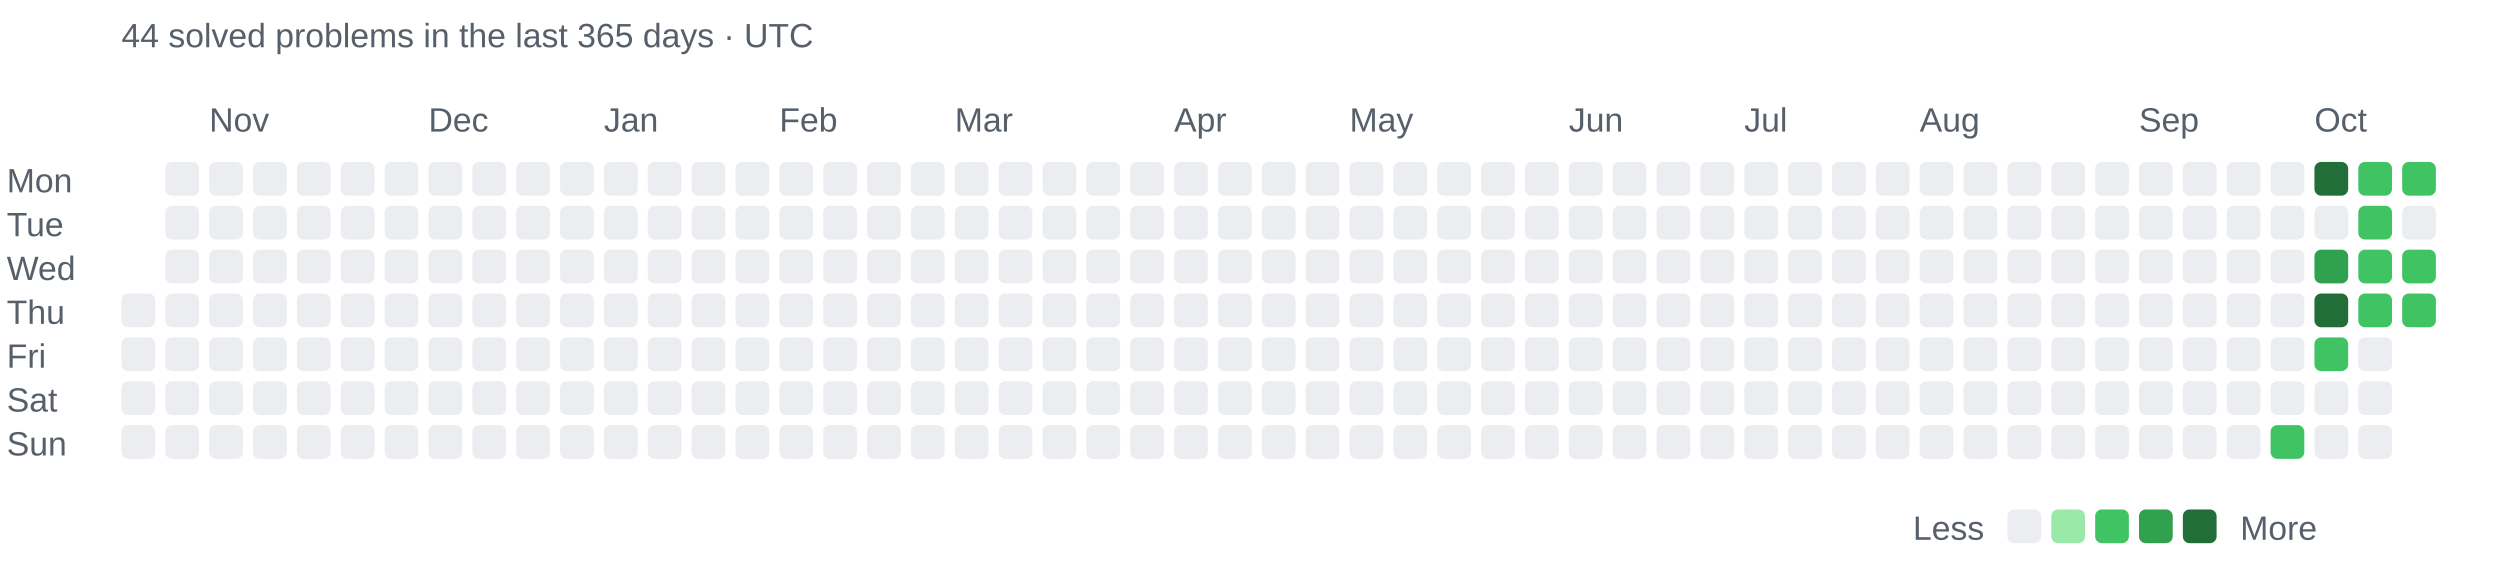
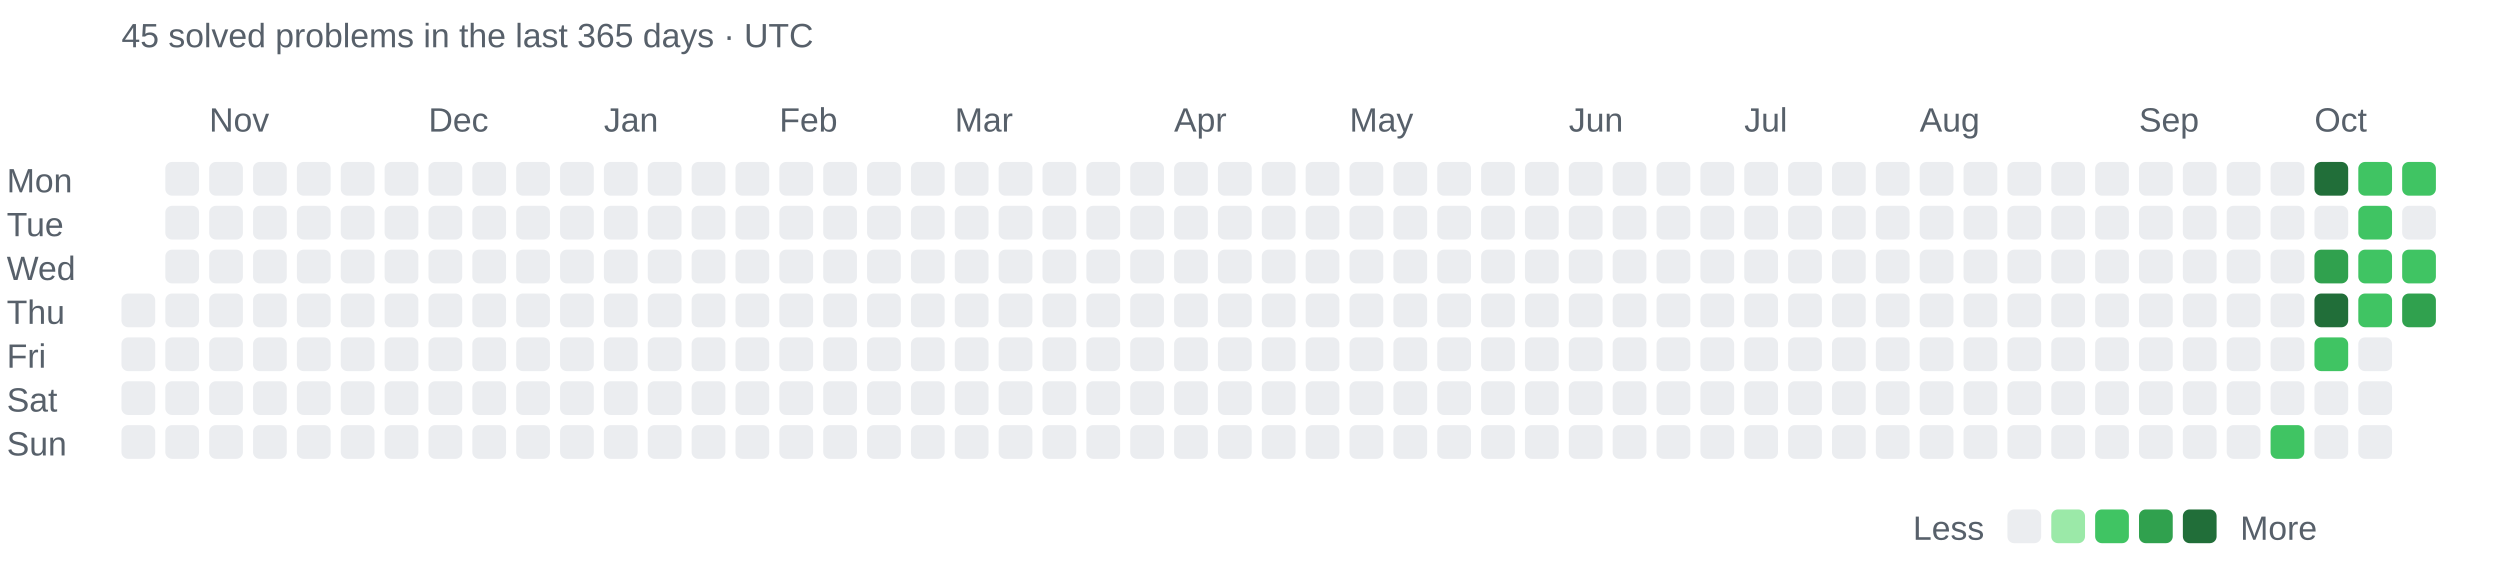
<svg xmlns="http://www.w3.org/2000/svg" width="741" height="174" viewBox="0 0 741 174" role="img" aria-labelledby="title description">
  <g font-family="Arial, sans-serif" font-size="10" fill="#57606a">
-     <text x="36" y="14">44 solved problems in the last 365 days · UTC</text>
+     <text x="36" y="14">45 solved problems in the last 365 days · UTC</text>
    <text x="2" y="57">Mon</text>
    <text x="2" y="70">Tue</text>
    <text x="2" y="83">Wed</text>
    <text x="2" y="96">Thu</text>
    <text x="2" y="109">Fri</text>
    <text x="2" y="122">Sat</text>
    <text x="2" y="135">Sun</text>
    <rect x="36" y="87" width="10" height="10" rx="2" fill="#ebedf0" data-date="2025-10-16" data-count="0" />
    <rect x="36" y="100" width="10" height="10" rx="2" fill="#ebedf0" data-date="2025-10-17" data-count="0" />
    <rect x="36" y="113" width="10" height="10" rx="2" fill="#ebedf0" data-date="2025-10-18" data-count="0" />
    <rect x="36" y="126" width="10" height="10" rx="2" fill="#ebedf0" data-date="2025-10-19" data-count="0" />
    <rect x="49" y="48" width="10" height="10" rx="2" fill="#ebedf0" data-date="2025-10-20" data-count="0" />
    <rect x="49" y="61" width="10" height="10" rx="2" fill="#ebedf0" data-date="2025-10-21" data-count="0" />
    <rect x="49" y="74" width="10" height="10" rx="2" fill="#ebedf0" data-date="2025-10-22" data-count="0" />
    <rect x="49" y="87" width="10" height="10" rx="2" fill="#ebedf0" data-date="2025-10-23" data-count="0" />
    <rect x="49" y="100" width="10" height="10" rx="2" fill="#ebedf0" data-date="2025-10-24" data-count="0" />
    <rect x="49" y="113" width="10" height="10" rx="2" fill="#ebedf0" data-date="2025-10-25" data-count="0" />
    <rect x="49" y="126" width="10" height="10" rx="2" fill="#ebedf0" data-date="2025-10-26" data-count="0" />
    <rect x="62" y="48" width="10" height="10" rx="2" fill="#ebedf0" data-date="2025-10-27" data-count="0" />
    <rect x="62" y="61" width="10" height="10" rx="2" fill="#ebedf0" data-date="2025-10-28" data-count="0" />
    <rect x="62" y="74" width="10" height="10" rx="2" fill="#ebedf0" data-date="2025-10-29" data-count="0" />
    <rect x="62" y="87" width="10" height="10" rx="2" fill="#ebedf0" data-date="2025-10-30" data-count="0" />
    <rect x="62" y="100" width="10" height="10" rx="2" fill="#ebedf0" data-date="2025-10-31" data-count="0" />
    <text x="62" y="39">Nov</text>
    <rect x="62" y="113" width="10" height="10" rx="2" fill="#ebedf0" data-date="2025-11-01" data-count="0" />
    <rect x="62" y="126" width="10" height="10" rx="2" fill="#ebedf0" data-date="2025-11-02" data-count="0" />
    <rect x="75" y="48" width="10" height="10" rx="2" fill="#ebedf0" data-date="2025-11-03" data-count="0" />
    <rect x="75" y="61" width="10" height="10" rx="2" fill="#ebedf0" data-date="2025-11-04" data-count="0" />
    <rect x="75" y="74" width="10" height="10" rx="2" fill="#ebedf0" data-date="2025-11-05" data-count="0" />
    <rect x="75" y="87" width="10" height="10" rx="2" fill="#ebedf0" data-date="2025-11-06" data-count="0" />
    <rect x="75" y="100" width="10" height="10" rx="2" fill="#ebedf0" data-date="2025-11-07" data-count="0" />
    <rect x="75" y="113" width="10" height="10" rx="2" fill="#ebedf0" data-date="2025-11-08" data-count="0" />
    <rect x="75" y="126" width="10" height="10" rx="2" fill="#ebedf0" data-date="2025-11-09" data-count="0" />
    <rect x="88" y="48" width="10" height="10" rx="2" fill="#ebedf0" data-date="2025-11-10" data-count="0" />
    <rect x="88" y="61" width="10" height="10" rx="2" fill="#ebedf0" data-date="2025-11-11" data-count="0" />
    <rect x="88" y="74" width="10" height="10" rx="2" fill="#ebedf0" data-date="2025-11-12" data-count="0" />
    <rect x="88" y="87" width="10" height="10" rx="2" fill="#ebedf0" data-date="2025-11-13" data-count="0" />
    <rect x="88" y="100" width="10" height="10" rx="2" fill="#ebedf0" data-date="2025-11-14" data-count="0" />
    <rect x="88" y="113" width="10" height="10" rx="2" fill="#ebedf0" data-date="2025-11-15" data-count="0" />
    <rect x="88" y="126" width="10" height="10" rx="2" fill="#ebedf0" data-date="2025-11-16" data-count="0" />
    <rect x="101" y="48" width="10" height="10" rx="2" fill="#ebedf0" data-date="2025-11-17" data-count="0" />
    <rect x="101" y="61" width="10" height="10" rx="2" fill="#ebedf0" data-date="2025-11-18" data-count="0" />
    <rect x="101" y="74" width="10" height="10" rx="2" fill="#ebedf0" data-date="2025-11-19" data-count="0" />
    <rect x="101" y="87" width="10" height="10" rx="2" fill="#ebedf0" data-date="2025-11-20" data-count="0" />
    <rect x="101" y="100" width="10" height="10" rx="2" fill="#ebedf0" data-date="2025-11-21" data-count="0" />
    <rect x="101" y="113" width="10" height="10" rx="2" fill="#ebedf0" data-date="2025-11-22" data-count="0" />
    <rect x="101" y="126" width="10" height="10" rx="2" fill="#ebedf0" data-date="2025-11-23" data-count="0" />
    <rect x="114" y="48" width="10" height="10" rx="2" fill="#ebedf0" data-date="2025-11-24" data-count="0" />
    <rect x="114" y="61" width="10" height="10" rx="2" fill="#ebedf0" data-date="2025-11-25" data-count="0" />
    <rect x="114" y="74" width="10" height="10" rx="2" fill="#ebedf0" data-date="2025-11-26" data-count="0" />
    <rect x="114" y="87" width="10" height="10" rx="2" fill="#ebedf0" data-date="2025-11-27" data-count="0" />
    <rect x="114" y="100" width="10" height="10" rx="2" fill="#ebedf0" data-date="2025-11-28" data-count="0" />
    <rect x="114" y="113" width="10" height="10" rx="2" fill="#ebedf0" data-date="2025-11-29" data-count="0" />
    <rect x="114" y="126" width="10" height="10" rx="2" fill="#ebedf0" data-date="2025-11-30" data-count="0" />
    <text x="127" y="39">Dec</text>
    <rect x="127" y="48" width="10" height="10" rx="2" fill="#ebedf0" data-date="2025-12-01" data-count="0" />
    <rect x="127" y="61" width="10" height="10" rx="2" fill="#ebedf0" data-date="2025-12-02" data-count="0" />
    <rect x="127" y="74" width="10" height="10" rx="2" fill="#ebedf0" data-date="2025-12-03" data-count="0" />
    <rect x="127" y="87" width="10" height="10" rx="2" fill="#ebedf0" data-date="2025-12-04" data-count="0" />
    <rect x="127" y="100" width="10" height="10" rx="2" fill="#ebedf0" data-date="2025-12-05" data-count="0" />
    <rect x="127" y="113" width="10" height="10" rx="2" fill="#ebedf0" data-date="2025-12-06" data-count="0" />
    <rect x="127" y="126" width="10" height="10" rx="2" fill="#ebedf0" data-date="2025-12-07" data-count="0" />
    <rect x="140" y="48" width="10" height="10" rx="2" fill="#ebedf0" data-date="2025-12-08" data-count="0" />
    <rect x="140" y="61" width="10" height="10" rx="2" fill="#ebedf0" data-date="2025-12-09" data-count="0" />
    <rect x="140" y="74" width="10" height="10" rx="2" fill="#ebedf0" data-date="2025-12-10" data-count="0" />
    <rect x="140" y="87" width="10" height="10" rx="2" fill="#ebedf0" data-date="2025-12-11" data-count="0" />
    <rect x="140" y="100" width="10" height="10" rx="2" fill="#ebedf0" data-date="2025-12-12" data-count="0" />
    <rect x="140" y="113" width="10" height="10" rx="2" fill="#ebedf0" data-date="2025-12-13" data-count="0" />
    <rect x="140" y="126" width="10" height="10" rx="2" fill="#ebedf0" data-date="2025-12-14" data-count="0" />
    <rect x="153" y="48" width="10" height="10" rx="2" fill="#ebedf0" data-date="2025-12-15" data-count="0" />
    <rect x="153" y="61" width="10" height="10" rx="2" fill="#ebedf0" data-date="2025-12-16" data-count="0" />
    <rect x="153" y="74" width="10" height="10" rx="2" fill="#ebedf0" data-date="2025-12-17" data-count="0" />
    <rect x="153" y="87" width="10" height="10" rx="2" fill="#ebedf0" data-date="2025-12-18" data-count="0" />
    <rect x="153" y="100" width="10" height="10" rx="2" fill="#ebedf0" data-date="2025-12-19" data-count="0" />
    <rect x="153" y="113" width="10" height="10" rx="2" fill="#ebedf0" data-date="2025-12-20" data-count="0" />
    <rect x="153" y="126" width="10" height="10" rx="2" fill="#ebedf0" data-date="2025-12-21" data-count="0" />
    <rect x="166" y="48" width="10" height="10" rx="2" fill="#ebedf0" data-date="2025-12-22" data-count="0" />
    <rect x="166" y="61" width="10" height="10" rx="2" fill="#ebedf0" data-date="2025-12-23" data-count="0" />
    <rect x="166" y="74" width="10" height="10" rx="2" fill="#ebedf0" data-date="2025-12-24" data-count="0" />
    <rect x="166" y="87" width="10" height="10" rx="2" fill="#ebedf0" data-date="2025-12-25" data-count="0" />
    <rect x="166" y="100" width="10" height="10" rx="2" fill="#ebedf0" data-date="2025-12-26" data-count="0" />
    <rect x="166" y="113" width="10" height="10" rx="2" fill="#ebedf0" data-date="2025-12-27" data-count="0" />
    <rect x="166" y="126" width="10" height="10" rx="2" fill="#ebedf0" data-date="2025-12-28" data-count="0" />
    <rect x="179" y="48" width="10" height="10" rx="2" fill="#ebedf0" data-date="2025-12-29" data-count="0" />
    <rect x="179" y="61" width="10" height="10" rx="2" fill="#ebedf0" data-date="2025-12-30" data-count="0" />
    <rect x="179" y="74" width="10" height="10" rx="2" fill="#ebedf0" data-date="2025-12-31" data-count="0" />
    <text x="179" y="39">Jan</text>
    <rect x="179" y="87" width="10" height="10" rx="2" fill="#ebedf0" data-date="2026-01-01" data-count="0" />
    <rect x="179" y="100" width="10" height="10" rx="2" fill="#ebedf0" data-date="2026-01-02" data-count="0" />
    <rect x="179" y="113" width="10" height="10" rx="2" fill="#ebedf0" data-date="2026-01-03" data-count="0" />
    <rect x="179" y="126" width="10" height="10" rx="2" fill="#ebedf0" data-date="2026-01-04" data-count="0" />
    <rect x="192" y="48" width="10" height="10" rx="2" fill="#ebedf0" data-date="2026-01-05" data-count="0" />
    <rect x="192" y="61" width="10" height="10" rx="2" fill="#ebedf0" data-date="2026-01-06" data-count="0" />
    <rect x="192" y="74" width="10" height="10" rx="2" fill="#ebedf0" data-date="2026-01-07" data-count="0" />
    <rect x="192" y="87" width="10" height="10" rx="2" fill="#ebedf0" data-date="2026-01-08" data-count="0" />
    <rect x="192" y="100" width="10" height="10" rx="2" fill="#ebedf0" data-date="2026-01-09" data-count="0" />
    <rect x="192" y="113" width="10" height="10" rx="2" fill="#ebedf0" data-date="2026-01-10" data-count="0" />
    <rect x="192" y="126" width="10" height="10" rx="2" fill="#ebedf0" data-date="2026-01-11" data-count="0" />
    <rect x="205" y="48" width="10" height="10" rx="2" fill="#ebedf0" data-date="2026-01-12" data-count="0" />
    <rect x="205" y="61" width="10" height="10" rx="2" fill="#ebedf0" data-date="2026-01-13" data-count="0" />
    <rect x="205" y="74" width="10" height="10" rx="2" fill="#ebedf0" data-date="2026-01-14" data-count="0" />
    <rect x="205" y="87" width="10" height="10" rx="2" fill="#ebedf0" data-date="2026-01-15" data-count="0" />
    <rect x="205" y="100" width="10" height="10" rx="2" fill="#ebedf0" data-date="2026-01-16" data-count="0" />
    <rect x="205" y="113" width="10" height="10" rx="2" fill="#ebedf0" data-date="2026-01-17" data-count="0" />
    <rect x="205" y="126" width="10" height="10" rx="2" fill="#ebedf0" data-date="2026-01-18" data-count="0" />
    <rect x="218" y="48" width="10" height="10" rx="2" fill="#ebedf0" data-date="2026-01-19" data-count="0" />
    <rect x="218" y="61" width="10" height="10" rx="2" fill="#ebedf0" data-date="2026-01-20" data-count="0" />
    <rect x="218" y="74" width="10" height="10" rx="2" fill="#ebedf0" data-date="2026-01-21" data-count="0" />
    <rect x="218" y="87" width="10" height="10" rx="2" fill="#ebedf0" data-date="2026-01-22" data-count="0" />
    <rect x="218" y="100" width="10" height="10" rx="2" fill="#ebedf0" data-date="2026-01-23" data-count="0" />
    <rect x="218" y="113" width="10" height="10" rx="2" fill="#ebedf0" data-date="2026-01-24" data-count="0" />
    <rect x="218" y="126" width="10" height="10" rx="2" fill="#ebedf0" data-date="2026-01-25" data-count="0" />
    <rect x="231" y="48" width="10" height="10" rx="2" fill="#ebedf0" data-date="2026-01-26" data-count="0" />
    <rect x="231" y="61" width="10" height="10" rx="2" fill="#ebedf0" data-date="2026-01-27" data-count="0" />
    <rect x="231" y="74" width="10" height="10" rx="2" fill="#ebedf0" data-date="2026-01-28" data-count="0" />
    <rect x="231" y="87" width="10" height="10" rx="2" fill="#ebedf0" data-date="2026-01-29" data-count="0" />
    <rect x="231" y="100" width="10" height="10" rx="2" fill="#ebedf0" data-date="2026-01-30" data-count="0" />
    <rect x="231" y="113" width="10" height="10" rx="2" fill="#ebedf0" data-date="2026-01-31" data-count="0" />
    <text x="231" y="39">Feb</text>
    <rect x="231" y="126" width="10" height="10" rx="2" fill="#ebedf0" data-date="2026-02-01" data-count="0" />
    <rect x="244" y="48" width="10" height="10" rx="2" fill="#ebedf0" data-date="2026-02-02" data-count="0" />
    <rect x="244" y="61" width="10" height="10" rx="2" fill="#ebedf0" data-date="2026-02-03" data-count="0" />
    <rect x="244" y="74" width="10" height="10" rx="2" fill="#ebedf0" data-date="2026-02-04" data-count="0" />
    <rect x="244" y="87" width="10" height="10" rx="2" fill="#ebedf0" data-date="2026-02-05" data-count="0" />
    <rect x="244" y="100" width="10" height="10" rx="2" fill="#ebedf0" data-date="2026-02-06" data-count="0" />
    <rect x="244" y="113" width="10" height="10" rx="2" fill="#ebedf0" data-date="2026-02-07" data-count="0" />
    <rect x="244" y="126" width="10" height="10" rx="2" fill="#ebedf0" data-date="2026-02-08" data-count="0" />
    <rect x="257" y="48" width="10" height="10" rx="2" fill="#ebedf0" data-date="2026-02-09" data-count="0" />
    <rect x="257" y="61" width="10" height="10" rx="2" fill="#ebedf0" data-date="2026-02-10" data-count="0" />
    <rect x="257" y="74" width="10" height="10" rx="2" fill="#ebedf0" data-date="2026-02-11" data-count="0" />
    <rect x="257" y="87" width="10" height="10" rx="2" fill="#ebedf0" data-date="2026-02-12" data-count="0" />
    <rect x="257" y="100" width="10" height="10" rx="2" fill="#ebedf0" data-date="2026-02-13" data-count="0" />
    <rect x="257" y="113" width="10" height="10" rx="2" fill="#ebedf0" data-date="2026-02-14" data-count="0" />
    <rect x="257" y="126" width="10" height="10" rx="2" fill="#ebedf0" data-date="2026-02-15" data-count="0" />
    <rect x="270" y="48" width="10" height="10" rx="2" fill="#ebedf0" data-date="2026-02-16" data-count="0" />
    <rect x="270" y="61" width="10" height="10" rx="2" fill="#ebedf0" data-date="2026-02-17" data-count="0" />
    <rect x="270" y="74" width="10" height="10" rx="2" fill="#ebedf0" data-date="2026-02-18" data-count="0" />
    <rect x="270" y="87" width="10" height="10" rx="2" fill="#ebedf0" data-date="2026-02-19" data-count="0" />
    <rect x="270" y="100" width="10" height="10" rx="2" fill="#ebedf0" data-date="2026-02-20" data-count="0" />
    <rect x="270" y="113" width="10" height="10" rx="2" fill="#ebedf0" data-date="2026-02-21" data-count="0" />
    <rect x="270" y="126" width="10" height="10" rx="2" fill="#ebedf0" data-date="2026-02-22" data-count="0" />
    <rect x="283" y="48" width="10" height="10" rx="2" fill="#ebedf0" data-date="2026-02-23" data-count="0" />
    <rect x="283" y="61" width="10" height="10" rx="2" fill="#ebedf0" data-date="2026-02-24" data-count="0" />
    <rect x="283" y="74" width="10" height="10" rx="2" fill="#ebedf0" data-date="2026-02-25" data-count="0" />
    <rect x="283" y="87" width="10" height="10" rx="2" fill="#ebedf0" data-date="2026-02-26" data-count="0" />
    <rect x="283" y="100" width="10" height="10" rx="2" fill="#ebedf0" data-date="2026-02-27" data-count="0" />
    <rect x="283" y="113" width="10" height="10" rx="2" fill="#ebedf0" data-date="2026-02-28" data-count="0" />
    <text x="283" y="39">Mar</text>
    <rect x="283" y="126" width="10" height="10" rx="2" fill="#ebedf0" data-date="2026-03-01" data-count="0" />
    <rect x="296" y="48" width="10" height="10" rx="2" fill="#ebedf0" data-date="2026-03-02" data-count="0" />
    <rect x="296" y="61" width="10" height="10" rx="2" fill="#ebedf0" data-date="2026-03-03" data-count="0" />
    <rect x="296" y="74" width="10" height="10" rx="2" fill="#ebedf0" data-date="2026-03-04" data-count="0" />
    <rect x="296" y="87" width="10" height="10" rx="2" fill="#ebedf0" data-date="2026-03-05" data-count="0" />
    <rect x="296" y="100" width="10" height="10" rx="2" fill="#ebedf0" data-date="2026-03-06" data-count="0" />
    <rect x="296" y="113" width="10" height="10" rx="2" fill="#ebedf0" data-date="2026-03-07" data-count="0" />
    <rect x="296" y="126" width="10" height="10" rx="2" fill="#ebedf0" data-date="2026-03-08" data-count="0" />
    <rect x="309" y="48" width="10" height="10" rx="2" fill="#ebedf0" data-date="2026-03-09" data-count="0" />
    <rect x="309" y="61" width="10" height="10" rx="2" fill="#ebedf0" data-date="2026-03-10" data-count="0" />
    <rect x="309" y="74" width="10" height="10" rx="2" fill="#ebedf0" data-date="2026-03-11" data-count="0" />
    <rect x="309" y="87" width="10" height="10" rx="2" fill="#ebedf0" data-date="2026-03-12" data-count="0" />
    <rect x="309" y="100" width="10" height="10" rx="2" fill="#ebedf0" data-date="2026-03-13" data-count="0" />
    <rect x="309" y="113" width="10" height="10" rx="2" fill="#ebedf0" data-date="2026-03-14" data-count="0" />
    <rect x="309" y="126" width="10" height="10" rx="2" fill="#ebedf0" data-date="2026-03-15" data-count="0" />
    <rect x="322" y="48" width="10" height="10" rx="2" fill="#ebedf0" data-date="2026-03-16" data-count="0" />
    <rect x="322" y="61" width="10" height="10" rx="2" fill="#ebedf0" data-date="2026-03-17" data-count="0" />
    <rect x="322" y="74" width="10" height="10" rx="2" fill="#ebedf0" data-date="2026-03-18" data-count="0" />
    <rect x="322" y="87" width="10" height="10" rx="2" fill="#ebedf0" data-date="2026-03-19" data-count="0" />
    <rect x="322" y="100" width="10" height="10" rx="2" fill="#ebedf0" data-date="2026-03-20" data-count="0" />
    <rect x="322" y="113" width="10" height="10" rx="2" fill="#ebedf0" data-date="2026-03-21" data-count="0" />
    <rect x="322" y="126" width="10" height="10" rx="2" fill="#ebedf0" data-date="2026-03-22" data-count="0" />
    <rect x="335" y="48" width="10" height="10" rx="2" fill="#ebedf0" data-date="2026-03-23" data-count="0" />
    <rect x="335" y="61" width="10" height="10" rx="2" fill="#ebedf0" data-date="2026-03-24" data-count="0" />
    <rect x="335" y="74" width="10" height="10" rx="2" fill="#ebedf0" data-date="2026-03-25" data-count="0" />
    <rect x="335" y="87" width="10" height="10" rx="2" fill="#ebedf0" data-date="2026-03-26" data-count="0" />
    <rect x="335" y="100" width="10" height="10" rx="2" fill="#ebedf0" data-date="2026-03-27" data-count="0" />
    <rect x="335" y="113" width="10" height="10" rx="2" fill="#ebedf0" data-date="2026-03-28" data-count="0" />
    <rect x="335" y="126" width="10" height="10" rx="2" fill="#ebedf0" data-date="2026-03-29" data-count="0" />
    <rect x="348" y="48" width="10" height="10" rx="2" fill="#ebedf0" data-date="2026-03-30" data-count="0" />
    <rect x="348" y="61" width="10" height="10" rx="2" fill="#ebedf0" data-date="2026-03-31" data-count="0" />
    <text x="348" y="39">Apr</text>
    <rect x="348" y="74" width="10" height="10" rx="2" fill="#ebedf0" data-date="2026-04-01" data-count="0" />
    <rect x="348" y="87" width="10" height="10" rx="2" fill="#ebedf0" data-date="2026-04-02" data-count="0" />
    <rect x="348" y="100" width="10" height="10" rx="2" fill="#ebedf0" data-date="2026-04-03" data-count="0" />
    <rect x="348" y="113" width="10" height="10" rx="2" fill="#ebedf0" data-date="2026-04-04" data-count="0" />
    <rect x="348" y="126" width="10" height="10" rx="2" fill="#ebedf0" data-date="2026-04-05" data-count="0" />
    <rect x="361" y="48" width="10" height="10" rx="2" fill="#ebedf0" data-date="2026-04-06" data-count="0" />
    <rect x="361" y="61" width="10" height="10" rx="2" fill="#ebedf0" data-date="2026-04-07" data-count="0" />
    <rect x="361" y="74" width="10" height="10" rx="2" fill="#ebedf0" data-date="2026-04-08" data-count="0" />
    <rect x="361" y="87" width="10" height="10" rx="2" fill="#ebedf0" data-date="2026-04-09" data-count="0" />
    <rect x="361" y="100" width="10" height="10" rx="2" fill="#ebedf0" data-date="2026-04-10" data-count="0" />
    <rect x="361" y="113" width="10" height="10" rx="2" fill="#ebedf0" data-date="2026-04-11" data-count="0" />
    <rect x="361" y="126" width="10" height="10" rx="2" fill="#ebedf0" data-date="2026-04-12" data-count="0" />
    <rect x="374" y="48" width="10" height="10" rx="2" fill="#ebedf0" data-date="2026-04-13" data-count="0" />
    <rect x="374" y="61" width="10" height="10" rx="2" fill="#ebedf0" data-date="2026-04-14" data-count="0" />
    <rect x="374" y="74" width="10" height="10" rx="2" fill="#ebedf0" data-date="2026-04-15" data-count="0" />
    <rect x="374" y="87" width="10" height="10" rx="2" fill="#ebedf0" data-date="2026-04-16" data-count="0" />
    <rect x="374" y="100" width="10" height="10" rx="2" fill="#ebedf0" data-date="2026-04-17" data-count="0" />
    <rect x="374" y="113" width="10" height="10" rx="2" fill="#ebedf0" data-date="2026-04-18" data-count="0" />
    <rect x="374" y="126" width="10" height="10" rx="2" fill="#ebedf0" data-date="2026-04-19" data-count="0" />
    <rect x="387" y="48" width="10" height="10" rx="2" fill="#ebedf0" data-date="2026-04-20" data-count="0" />
    <rect x="387" y="61" width="10" height="10" rx="2" fill="#ebedf0" data-date="2026-04-21" data-count="0" />
    <rect x="387" y="74" width="10" height="10" rx="2" fill="#ebedf0" data-date="2026-04-22" data-count="0" />
    <rect x="387" y="87" width="10" height="10" rx="2" fill="#ebedf0" data-date="2026-04-23" data-count="0" />
    <rect x="387" y="100" width="10" height="10" rx="2" fill="#ebedf0" data-date="2026-04-24" data-count="0" />
    <rect x="387" y="113" width="10" height="10" rx="2" fill="#ebedf0" data-date="2026-04-25" data-count="0" />
    <rect x="387" y="126" width="10" height="10" rx="2" fill="#ebedf0" data-date="2026-04-26" data-count="0" />
    <rect x="400" y="48" width="10" height="10" rx="2" fill="#ebedf0" data-date="2026-04-27" data-count="0" />
    <rect x="400" y="61" width="10" height="10" rx="2" fill="#ebedf0" data-date="2026-04-28" data-count="0" />
    <rect x="400" y="74" width="10" height="10" rx="2" fill="#ebedf0" data-date="2026-04-29" data-count="0" />
    <rect x="400" y="87" width="10" height="10" rx="2" fill="#ebedf0" data-date="2026-04-30" data-count="0" />
    <text x="400" y="39">May</text>
    <rect x="400" y="100" width="10" height="10" rx="2" fill="#ebedf0" data-date="2026-05-01" data-count="0" />
    <rect x="400" y="113" width="10" height="10" rx="2" fill="#ebedf0" data-date="2026-05-02" data-count="0" />
    <rect x="400" y="126" width="10" height="10" rx="2" fill="#ebedf0" data-date="2026-05-03" data-count="0" />
    <rect x="413" y="48" width="10" height="10" rx="2" fill="#ebedf0" data-date="2026-05-04" data-count="0" />
    <rect x="413" y="61" width="10" height="10" rx="2" fill="#ebedf0" data-date="2026-05-05" data-count="0" />
    <rect x="413" y="74" width="10" height="10" rx="2" fill="#ebedf0" data-date="2026-05-06" data-count="0" />
    <rect x="413" y="87" width="10" height="10" rx="2" fill="#ebedf0" data-date="2026-05-07" data-count="0" />
    <rect x="413" y="100" width="10" height="10" rx="2" fill="#ebedf0" data-date="2026-05-08" data-count="0" />
    <rect x="413" y="113" width="10" height="10" rx="2" fill="#ebedf0" data-date="2026-05-09" data-count="0" />
    <rect x="413" y="126" width="10" height="10" rx="2" fill="#ebedf0" data-date="2026-05-10" data-count="0" />
    <rect x="426" y="48" width="10" height="10" rx="2" fill="#ebedf0" data-date="2026-05-11" data-count="0" />
    <rect x="426" y="61" width="10" height="10" rx="2" fill="#ebedf0" data-date="2026-05-12" data-count="0" />
    <rect x="426" y="74" width="10" height="10" rx="2" fill="#ebedf0" data-date="2026-05-13" data-count="0" />
    <rect x="426" y="87" width="10" height="10" rx="2" fill="#ebedf0" data-date="2026-05-14" data-count="0" />
    <rect x="426" y="100" width="10" height="10" rx="2" fill="#ebedf0" data-date="2026-05-15" data-count="0" />
    <rect x="426" y="113" width="10" height="10" rx="2" fill="#ebedf0" data-date="2026-05-16" data-count="0" />
    <rect x="426" y="126" width="10" height="10" rx="2" fill="#ebedf0" data-date="2026-05-17" data-count="0" />
    <rect x="439" y="48" width="10" height="10" rx="2" fill="#ebedf0" data-date="2026-05-18" data-count="0" />
    <rect x="439" y="61" width="10" height="10" rx="2" fill="#ebedf0" data-date="2026-05-19" data-count="0" />
    <rect x="439" y="74" width="10" height="10" rx="2" fill="#ebedf0" data-date="2026-05-20" data-count="0" />
    <rect x="439" y="87" width="10" height="10" rx="2" fill="#ebedf0" data-date="2026-05-21" data-count="0" />
    <rect x="439" y="100" width="10" height="10" rx="2" fill="#ebedf0" data-date="2026-05-22" data-count="0" />
    <rect x="439" y="113" width="10" height="10" rx="2" fill="#ebedf0" data-date="2026-05-23" data-count="0" />
    <rect x="439" y="126" width="10" height="10" rx="2" fill="#ebedf0" data-date="2026-05-24" data-count="0" />
    <rect x="452" y="48" width="10" height="10" rx="2" fill="#ebedf0" data-date="2026-05-25" data-count="0" />
    <rect x="452" y="61" width="10" height="10" rx="2" fill="#ebedf0" data-date="2026-05-26" data-count="0" />
    <rect x="452" y="74" width="10" height="10" rx="2" fill="#ebedf0" data-date="2026-05-27" data-count="0" />
    <rect x="452" y="87" width="10" height="10" rx="2" fill="#ebedf0" data-date="2026-05-28" data-count="0" />
    <rect x="452" y="100" width="10" height="10" rx="2" fill="#ebedf0" data-date="2026-05-29" data-count="0" />
    <rect x="452" y="113" width="10" height="10" rx="2" fill="#ebedf0" data-date="2026-05-30" data-count="0" />
    <rect x="452" y="126" width="10" height="10" rx="2" fill="#ebedf0" data-date="2026-05-31" data-count="0" />
    <text x="465" y="39">Jun</text>
    <rect x="465" y="48" width="10" height="10" rx="2" fill="#ebedf0" data-date="2026-06-01" data-count="0" />
    <rect x="465" y="61" width="10" height="10" rx="2" fill="#ebedf0" data-date="2026-06-02" data-count="0" />
    <rect x="465" y="74" width="10" height="10" rx="2" fill="#ebedf0" data-date="2026-06-03" data-count="0" />
    <rect x="465" y="87" width="10" height="10" rx="2" fill="#ebedf0" data-date="2026-06-04" data-count="0" />
    <rect x="465" y="100" width="10" height="10" rx="2" fill="#ebedf0" data-date="2026-06-05" data-count="0" />
    <rect x="465" y="113" width="10" height="10" rx="2" fill="#ebedf0" data-date="2026-06-06" data-count="0" />
    <rect x="465" y="126" width="10" height="10" rx="2" fill="#ebedf0" data-date="2026-06-07" data-count="0" />
    <rect x="478" y="48" width="10" height="10" rx="2" fill="#ebedf0" data-date="2026-06-08" data-count="0" />
    <rect x="478" y="61" width="10" height="10" rx="2" fill="#ebedf0" data-date="2026-06-09" data-count="0" />
    <rect x="478" y="74" width="10" height="10" rx="2" fill="#ebedf0" data-date="2026-06-10" data-count="0" />
    <rect x="478" y="87" width="10" height="10" rx="2" fill="#ebedf0" data-date="2026-06-11" data-count="0" />
    <rect x="478" y="100" width="10" height="10" rx="2" fill="#ebedf0" data-date="2026-06-12" data-count="0" />
    <rect x="478" y="113" width="10" height="10" rx="2" fill="#ebedf0" data-date="2026-06-13" data-count="0" />
    <rect x="478" y="126" width="10" height="10" rx="2" fill="#ebedf0" data-date="2026-06-14" data-count="0" />
    <rect x="491" y="48" width="10" height="10" rx="2" fill="#ebedf0" data-date="2026-06-15" data-count="0" />
    <rect x="491" y="61" width="10" height="10" rx="2" fill="#ebedf0" data-date="2026-06-16" data-count="0" />
    <rect x="491" y="74" width="10" height="10" rx="2" fill="#ebedf0" data-date="2026-06-17" data-count="0" />
    <rect x="491" y="87" width="10" height="10" rx="2" fill="#ebedf0" data-date="2026-06-18" data-count="0" />
    <rect x="491" y="100" width="10" height="10" rx="2" fill="#ebedf0" data-date="2026-06-19" data-count="0" />
    <rect x="491" y="113" width="10" height="10" rx="2" fill="#ebedf0" data-date="2026-06-20" data-count="0" />
    <rect x="491" y="126" width="10" height="10" rx="2" fill="#ebedf0" data-date="2026-06-21" data-count="0" />
    <rect x="504" y="48" width="10" height="10" rx="2" fill="#ebedf0" data-date="2026-06-22" data-count="0" />
    <rect x="504" y="61" width="10" height="10" rx="2" fill="#ebedf0" data-date="2026-06-23" data-count="0" />
    <rect x="504" y="74" width="10" height="10" rx="2" fill="#ebedf0" data-date="2026-06-24" data-count="0" />
    <rect x="504" y="87" width="10" height="10" rx="2" fill="#ebedf0" data-date="2026-06-25" data-count="0" />
    <rect x="504" y="100" width="10" height="10" rx="2" fill="#ebedf0" data-date="2026-06-26" data-count="0" />
    <rect x="504" y="113" width="10" height="10" rx="2" fill="#ebedf0" data-date="2026-06-27" data-count="0" />
    <rect x="504" y="126" width="10" height="10" rx="2" fill="#ebedf0" data-date="2026-06-28" data-count="0" />
    <rect x="517" y="48" width="10" height="10" rx="2" fill="#ebedf0" data-date="2026-06-29" data-count="0" />
    <rect x="517" y="61" width="10" height="10" rx="2" fill="#ebedf0" data-date="2026-06-30" data-count="0" />
    <text x="517" y="39">Jul</text>
    <rect x="517" y="74" width="10" height="10" rx="2" fill="#ebedf0" data-date="2026-07-01" data-count="0" />
    <rect x="517" y="87" width="10" height="10" rx="2" fill="#ebedf0" data-date="2026-07-02" data-count="0" />
    <rect x="517" y="100" width="10" height="10" rx="2" fill="#ebedf0" data-date="2026-07-03" data-count="0" />
    <rect x="517" y="113" width="10" height="10" rx="2" fill="#ebedf0" data-date="2026-07-04" data-count="0" />
    <rect x="517" y="126" width="10" height="10" rx="2" fill="#ebedf0" data-date="2026-07-05" data-count="0" />
    <rect x="530" y="48" width="10" height="10" rx="2" fill="#ebedf0" data-date="2026-07-06" data-count="0" />
    <rect x="530" y="61" width="10" height="10" rx="2" fill="#ebedf0" data-date="2026-07-07" data-count="0" />
    <rect x="530" y="74" width="10" height="10" rx="2" fill="#ebedf0" data-date="2026-07-08" data-count="0" />
    <rect x="530" y="87" width="10" height="10" rx="2" fill="#ebedf0" data-date="2026-07-09" data-count="0" />
    <rect x="530" y="100" width="10" height="10" rx="2" fill="#ebedf0" data-date="2026-07-10" data-count="0" />
    <rect x="530" y="113" width="10" height="10" rx="2" fill="#ebedf0" data-date="2026-07-11" data-count="0" />
    <rect x="530" y="126" width="10" height="10" rx="2" fill="#ebedf0" data-date="2026-07-12" data-count="0" />
    <rect x="543" y="48" width="10" height="10" rx="2" fill="#ebedf0" data-date="2026-07-13" data-count="0" />
    <rect x="543" y="61" width="10" height="10" rx="2" fill="#ebedf0" data-date="2026-07-14" data-count="0" />
    <rect x="543" y="74" width="10" height="10" rx="2" fill="#ebedf0" data-date="2026-07-15" data-count="0" />
    <rect x="543" y="87" width="10" height="10" rx="2" fill="#ebedf0" data-date="2026-07-16" data-count="0" />
    <rect x="543" y="100" width="10" height="10" rx="2" fill="#ebedf0" data-date="2026-07-17" data-count="0" />
    <rect x="543" y="113" width="10" height="10" rx="2" fill="#ebedf0" data-date="2026-07-18" data-count="0" />
    <rect x="543" y="126" width="10" height="10" rx="2" fill="#ebedf0" data-date="2026-07-19" data-count="0" />
    <rect x="556" y="48" width="10" height="10" rx="2" fill="#ebedf0" data-date="2026-07-20" data-count="0" />
    <rect x="556" y="61" width="10" height="10" rx="2" fill="#ebedf0" data-date="2026-07-21" data-count="0" />
    <rect x="556" y="74" width="10" height="10" rx="2" fill="#ebedf0" data-date="2026-07-22" data-count="0" />
    <rect x="556" y="87" width="10" height="10" rx="2" fill="#ebedf0" data-date="2026-07-23" data-count="0" />
    <rect x="556" y="100" width="10" height="10" rx="2" fill="#ebedf0" data-date="2026-07-24" data-count="0" />
    <rect x="556" y="113" width="10" height="10" rx="2" fill="#ebedf0" data-date="2026-07-25" data-count="0" />
    <rect x="556" y="126" width="10" height="10" rx="2" fill="#ebedf0" data-date="2026-07-26" data-count="0" />
    <rect x="569" y="48" width="10" height="10" rx="2" fill="#ebedf0" data-date="2026-07-27" data-count="0" />
    <rect x="569" y="61" width="10" height="10" rx="2" fill="#ebedf0" data-date="2026-07-28" data-count="0" />
    <rect x="569" y="74" width="10" height="10" rx="2" fill="#ebedf0" data-date="2026-07-29" data-count="0" />
    <rect x="569" y="87" width="10" height="10" rx="2" fill="#ebedf0" data-date="2026-07-30" data-count="0" />
    <rect x="569" y="100" width="10" height="10" rx="2" fill="#ebedf0" data-date="2026-07-31" data-count="0" />
    <text x="569" y="39">Aug</text>
    <rect x="569" y="113" width="10" height="10" rx="2" fill="#ebedf0" data-date="2026-08-01" data-count="0" />
    <rect x="569" y="126" width="10" height="10" rx="2" fill="#ebedf0" data-date="2026-08-02" data-count="0" />
    <rect x="582" y="48" width="10" height="10" rx="2" fill="#ebedf0" data-date="2026-08-03" data-count="0" />
    <rect x="582" y="61" width="10" height="10" rx="2" fill="#ebedf0" data-date="2026-08-04" data-count="0" />
    <rect x="582" y="74" width="10" height="10" rx="2" fill="#ebedf0" data-date="2026-08-05" data-count="0" />
    <rect x="582" y="87" width="10" height="10" rx="2" fill="#ebedf0" data-date="2026-08-06" data-count="0" />
    <rect x="582" y="100" width="10" height="10" rx="2" fill="#ebedf0" data-date="2026-08-07" data-count="0" />
    <rect x="582" y="113" width="10" height="10" rx="2" fill="#ebedf0" data-date="2026-08-08" data-count="0" />
    <rect x="582" y="126" width="10" height="10" rx="2" fill="#ebedf0" data-date="2026-08-09" data-count="0" />
    <rect x="595" y="48" width="10" height="10" rx="2" fill="#ebedf0" data-date="2026-08-10" data-count="0" />
    <rect x="595" y="61" width="10" height="10" rx="2" fill="#ebedf0" data-date="2026-08-11" data-count="0" />
    <rect x="595" y="74" width="10" height="10" rx="2" fill="#ebedf0" data-date="2026-08-12" data-count="0" />
    <rect x="595" y="87" width="10" height="10" rx="2" fill="#ebedf0" data-date="2026-08-13" data-count="0" />
    <rect x="595" y="100" width="10" height="10" rx="2" fill="#ebedf0" data-date="2026-08-14" data-count="0" />
    <rect x="595" y="113" width="10" height="10" rx="2" fill="#ebedf0" data-date="2026-08-15" data-count="0" />
    <rect x="595" y="126" width="10" height="10" rx="2" fill="#ebedf0" data-date="2026-08-16" data-count="0" />
    <rect x="608" y="48" width="10" height="10" rx="2" fill="#ebedf0" data-date="2026-08-17" data-count="0" />
    <rect x="608" y="61" width="10" height="10" rx="2" fill="#ebedf0" data-date="2026-08-18" data-count="0" />
    <rect x="608" y="74" width="10" height="10" rx="2" fill="#ebedf0" data-date="2026-08-19" data-count="0" />
    <rect x="608" y="87" width="10" height="10" rx="2" fill="#ebedf0" data-date="2026-08-20" data-count="0" />
    <rect x="608" y="100" width="10" height="10" rx="2" fill="#ebedf0" data-date="2026-08-21" data-count="0" />
    <rect x="608" y="113" width="10" height="10" rx="2" fill="#ebedf0" data-date="2026-08-22" data-count="0" />
    <rect x="608" y="126" width="10" height="10" rx="2" fill="#ebedf0" data-date="2026-08-23" data-count="0" />
    <rect x="621" y="48" width="10" height="10" rx="2" fill="#ebedf0" data-date="2026-08-24" data-count="0" />
    <rect x="621" y="61" width="10" height="10" rx="2" fill="#ebedf0" data-date="2026-08-25" data-count="0" />
    <rect x="621" y="74" width="10" height="10" rx="2" fill="#ebedf0" data-date="2026-08-26" data-count="0" />
    <rect x="621" y="87" width="10" height="10" rx="2" fill="#ebedf0" data-date="2026-08-27" data-count="0" />
    <rect x="621" y="100" width="10" height="10" rx="2" fill="#ebedf0" data-date="2026-08-28" data-count="0" />
    <rect x="621" y="113" width="10" height="10" rx="2" fill="#ebedf0" data-date="2026-08-29" data-count="0" />
    <rect x="621" y="126" width="10" height="10" rx="2" fill="#ebedf0" data-date="2026-08-30" data-count="0" />
    <rect x="634" y="48" width="10" height="10" rx="2" fill="#ebedf0" data-date="2026-08-31" data-count="0" />
    <text x="634" y="39">Sep</text>
    <rect x="634" y="61" width="10" height="10" rx="2" fill="#ebedf0" data-date="2026-09-01" data-count="0" />
    <rect x="634" y="74" width="10" height="10" rx="2" fill="#ebedf0" data-date="2026-09-02" data-count="0" />
    <rect x="634" y="87" width="10" height="10" rx="2" fill="#ebedf0" data-date="2026-09-03" data-count="0" />
    <rect x="634" y="100" width="10" height="10" rx="2" fill="#ebedf0" data-date="2026-09-04" data-count="0" />
    <rect x="634" y="113" width="10" height="10" rx="2" fill="#ebedf0" data-date="2026-09-05" data-count="0" />
    <rect x="634" y="126" width="10" height="10" rx="2" fill="#ebedf0" data-date="2026-09-06" data-count="0" />
    <rect x="647" y="48" width="10" height="10" rx="2" fill="#ebedf0" data-date="2026-09-07" data-count="0" />
    <rect x="647" y="61" width="10" height="10" rx="2" fill="#ebedf0" data-date="2026-09-08" data-count="0" />
    <rect x="647" y="74" width="10" height="10" rx="2" fill="#ebedf0" data-date="2026-09-09" data-count="0" />
    <rect x="647" y="87" width="10" height="10" rx="2" fill="#ebedf0" data-date="2026-09-10" data-count="0" />
    <rect x="647" y="100" width="10" height="10" rx="2" fill="#ebedf0" data-date="2026-09-11" data-count="0" />
    <rect x="647" y="113" width="10" height="10" rx="2" fill="#ebedf0" data-date="2026-09-12" data-count="0" />
    <rect x="647" y="126" width="10" height="10" rx="2" fill="#ebedf0" data-date="2026-09-13" data-count="0" />
    <rect x="660" y="48" width="10" height="10" rx="2" fill="#ebedf0" data-date="2026-09-14" data-count="0" />
    <rect x="660" y="61" width="10" height="10" rx="2" fill="#ebedf0" data-date="2026-09-15" data-count="0" />
    <rect x="660" y="74" width="10" height="10" rx="2" fill="#ebedf0" data-date="2026-09-16" data-count="0" />
    <rect x="660" y="87" width="10" height="10" rx="2" fill="#ebedf0" data-date="2026-09-17" data-count="0" />
    <rect x="660" y="100" width="10" height="10" rx="2" fill="#ebedf0" data-date="2026-09-18" data-count="0" />
    <rect x="660" y="113" width="10" height="10" rx="2" fill="#ebedf0" data-date="2026-09-19" data-count="0" />
    <rect x="660" y="126" width="10" height="10" rx="2" fill="#ebedf0" data-date="2026-09-20" data-count="0" />
    <rect x="673" y="48" width="10" height="10" rx="2" fill="#ebedf0" data-date="2026-09-21" data-count="0" />
    <rect x="673" y="61" width="10" height="10" rx="2" fill="#ebedf0" data-date="2026-09-22" data-count="0" />
    <rect x="673" y="74" width="10" height="10" rx="2" fill="#ebedf0" data-date="2026-09-23" data-count="0" />
    <rect x="673" y="87" width="10" height="10" rx="2" fill="#ebedf0" data-date="2026-09-24" data-count="0" />
    <rect x="673" y="100" width="10" height="10" rx="2" fill="#ebedf0" data-date="2026-09-25" data-count="0" />
    <rect x="673" y="113" width="10" height="10" rx="2" fill="#ebedf0" data-date="2026-09-26" data-count="0" />
    <rect x="673" y="126" width="10" height="10" rx="2" fill="#40c463" data-date="2026-09-27" data-count="3" />
    <rect x="686" y="48" width="10" height="10" rx="2" fill="#216e39" data-date="2026-09-28" data-count="8" />
    <rect x="686" y="61" width="10" height="10" rx="2" fill="#ebedf0" data-date="2026-09-29" data-count="0" />
    <rect x="686" y="74" width="10" height="10" rx="2" fill="#30a14e" data-date="2026-09-30" data-count="4" />
    <text x="686" y="39">Oct</text>
    <rect x="686" y="87" width="10" height="10" rx="2" fill="#216e39" data-date="2026-10-01" data-count="8" />
    <rect x="686" y="100" width="10" height="10" rx="2" fill="#40c463" data-date="2026-10-02" data-count="3" />
    <rect x="686" y="113" width="10" height="10" rx="2" fill="#ebedf0" data-date="2026-10-03" data-count="0" />
    <rect x="686" y="126" width="10" height="10" rx="2" fill="#ebedf0" data-date="2026-10-04" data-count="0" />
    <rect x="699" y="48" width="10" height="10" rx="2" fill="#40c463" data-date="2026-10-05" data-count="2" />
    <rect x="699" y="61" width="10" height="10" rx="2" fill="#40c463" data-date="2026-10-06" data-count="3" />
    <rect x="699" y="74" width="10" height="10" rx="2" fill="#40c463" data-date="2026-10-07" data-count="3" />
    <rect x="699" y="87" width="10" height="10" rx="2" fill="#40c463" data-date="2026-10-08" data-count="3" />
    <rect x="699" y="100" width="10" height="10" rx="2" fill="#ebedf0" data-date="2026-10-09" data-count="0" />
    <rect x="699" y="113" width="10" height="10" rx="2" fill="#ebedf0" data-date="2026-10-10" data-count="0" />
    <rect x="699" y="126" width="10" height="10" rx="2" fill="#ebedf0" data-date="2026-10-11" data-count="0" />
    <rect x="712" y="48" width="10" height="10" rx="2" fill="#40c463" data-date="2026-10-12" data-count="2" />
    <rect x="712" y="61" width="10" height="10" rx="2" fill="#ebedf0" data-date="2026-10-13" data-count="0" />
    <rect x="712" y="74" width="10" height="10" rx="2" fill="#40c463" data-date="2026-10-14" data-count="2" />
-     <rect x="712" y="87" width="10" height="10" rx="2" fill="#40c463" data-date="2026-10-15" data-count="3" />
+     <rect x="712" y="87" width="10" height="10" rx="2" fill="#30a14e" data-date="2026-10-15" data-count="4" />
    <text x="567" y="160">Less</text>
    <rect x="595" y="151" width="10" height="10" rx="2" fill="#ebedf0" />
    <rect x="608" y="151" width="10" height="10" rx="2" fill="#9be9a8" />
    <rect x="621" y="151" width="10" height="10" rx="2" fill="#40c463" />
    <rect x="634" y="151" width="10" height="10" rx="2" fill="#30a14e" />
    <rect x="647" y="151" width="10" height="10" rx="2" fill="#216e39" />
    <text x="664" y="160">More</text>
  </g>
</svg>
